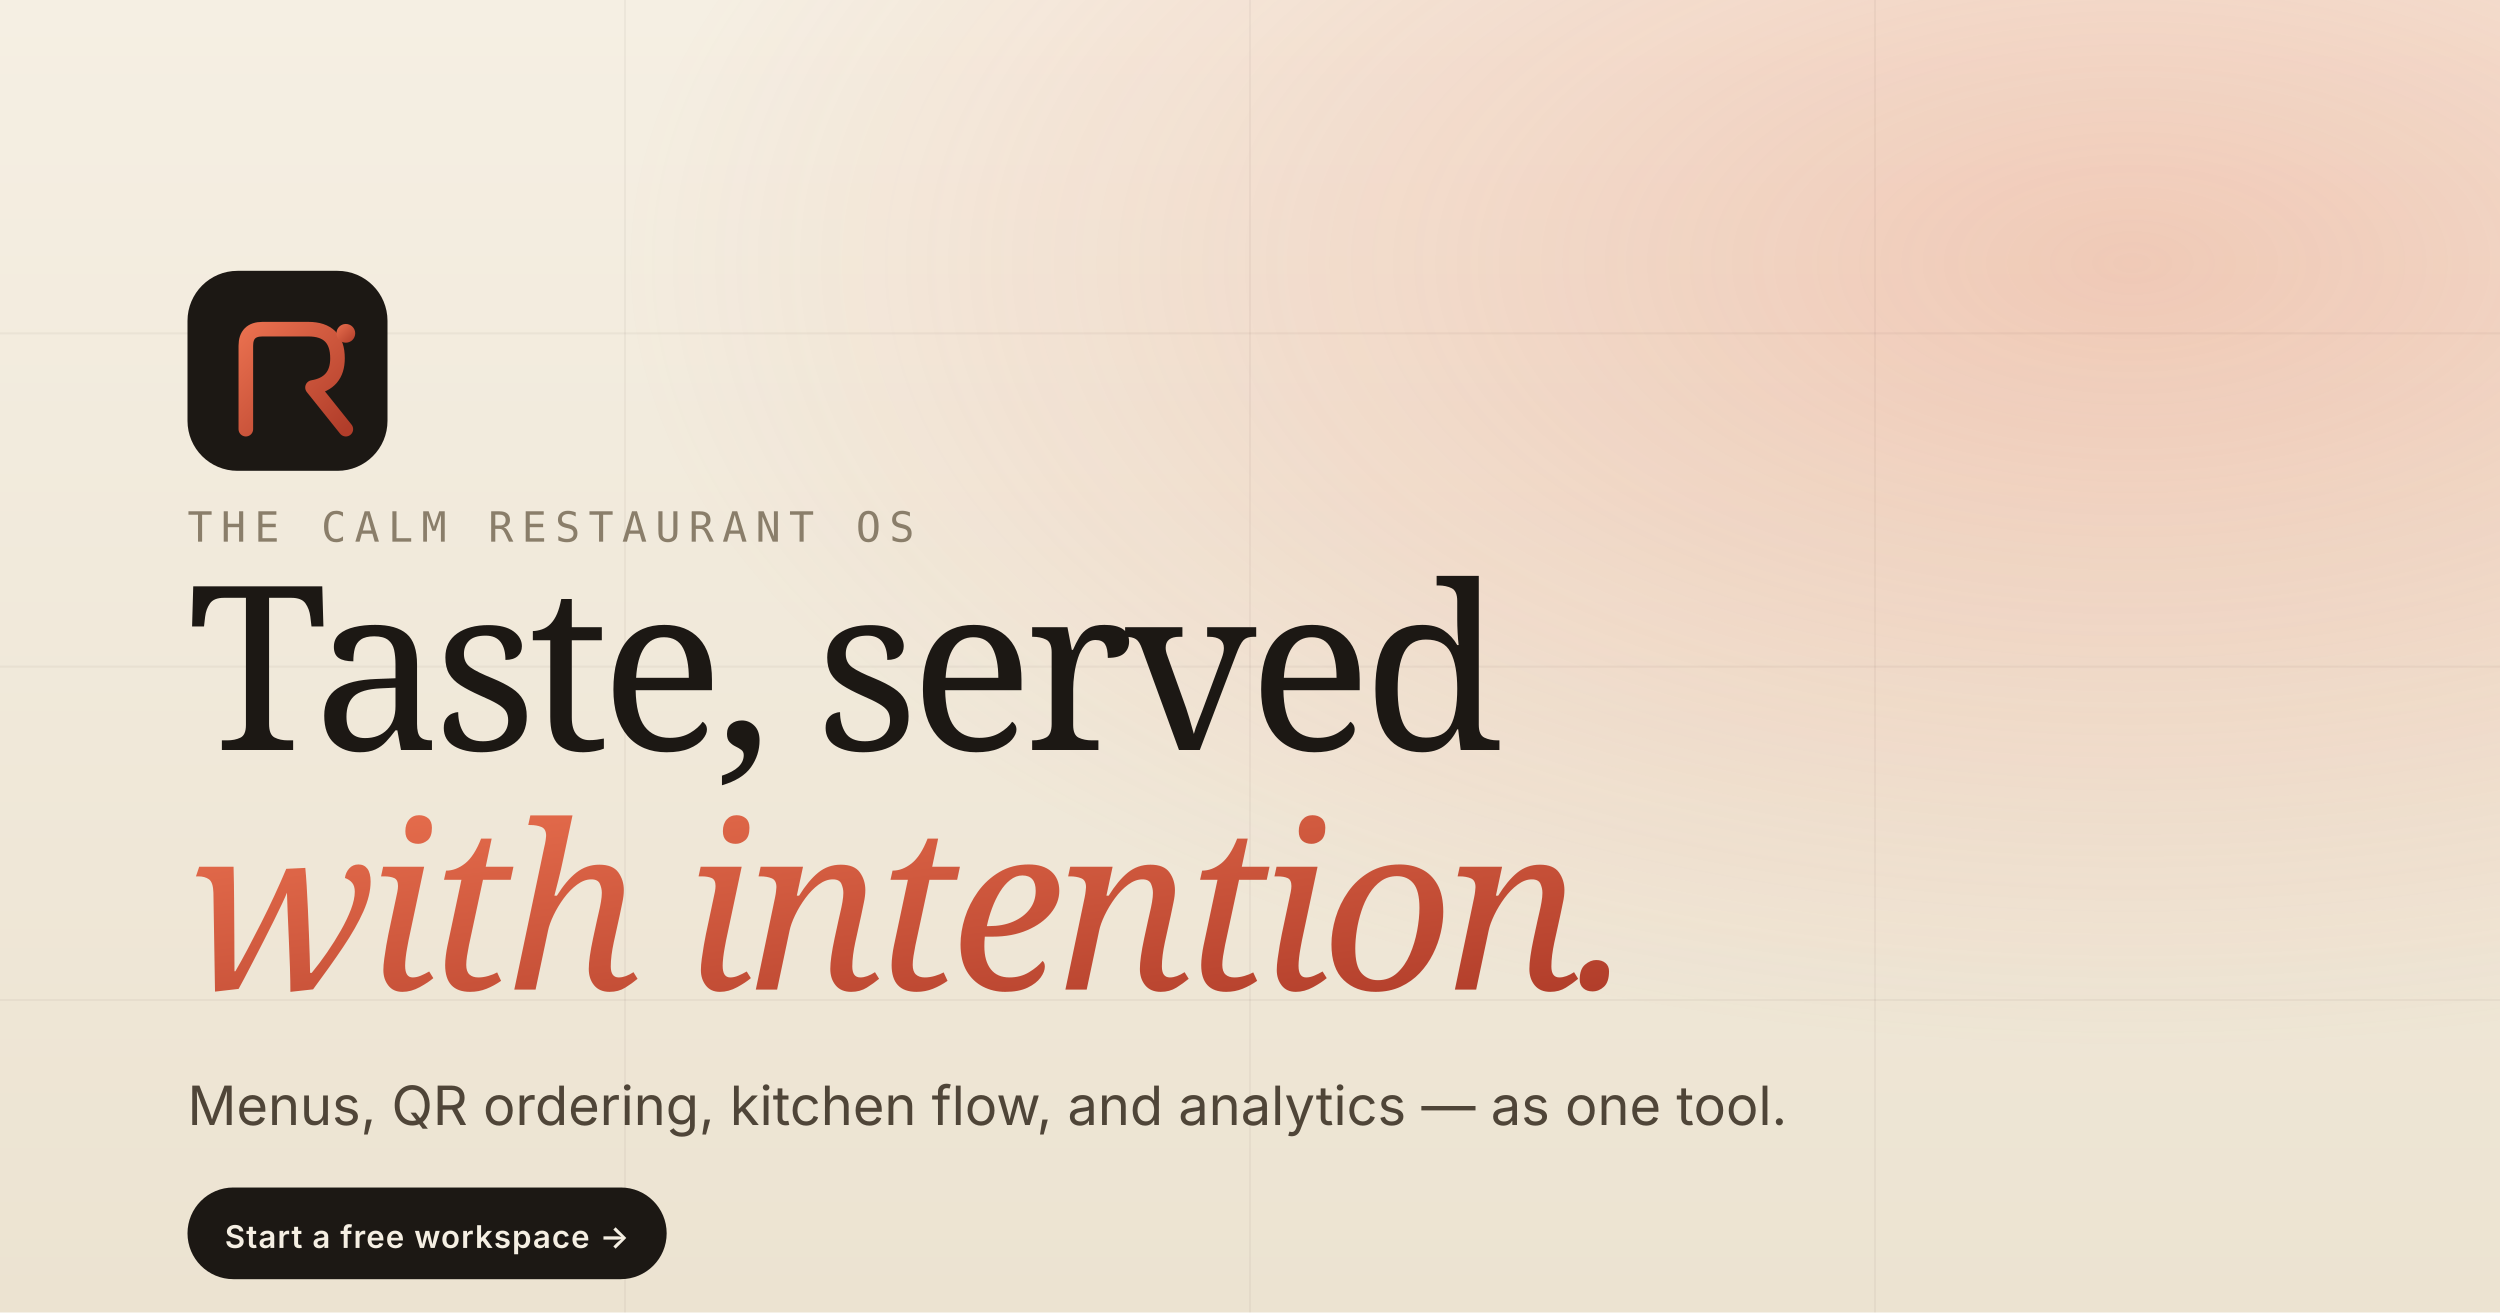
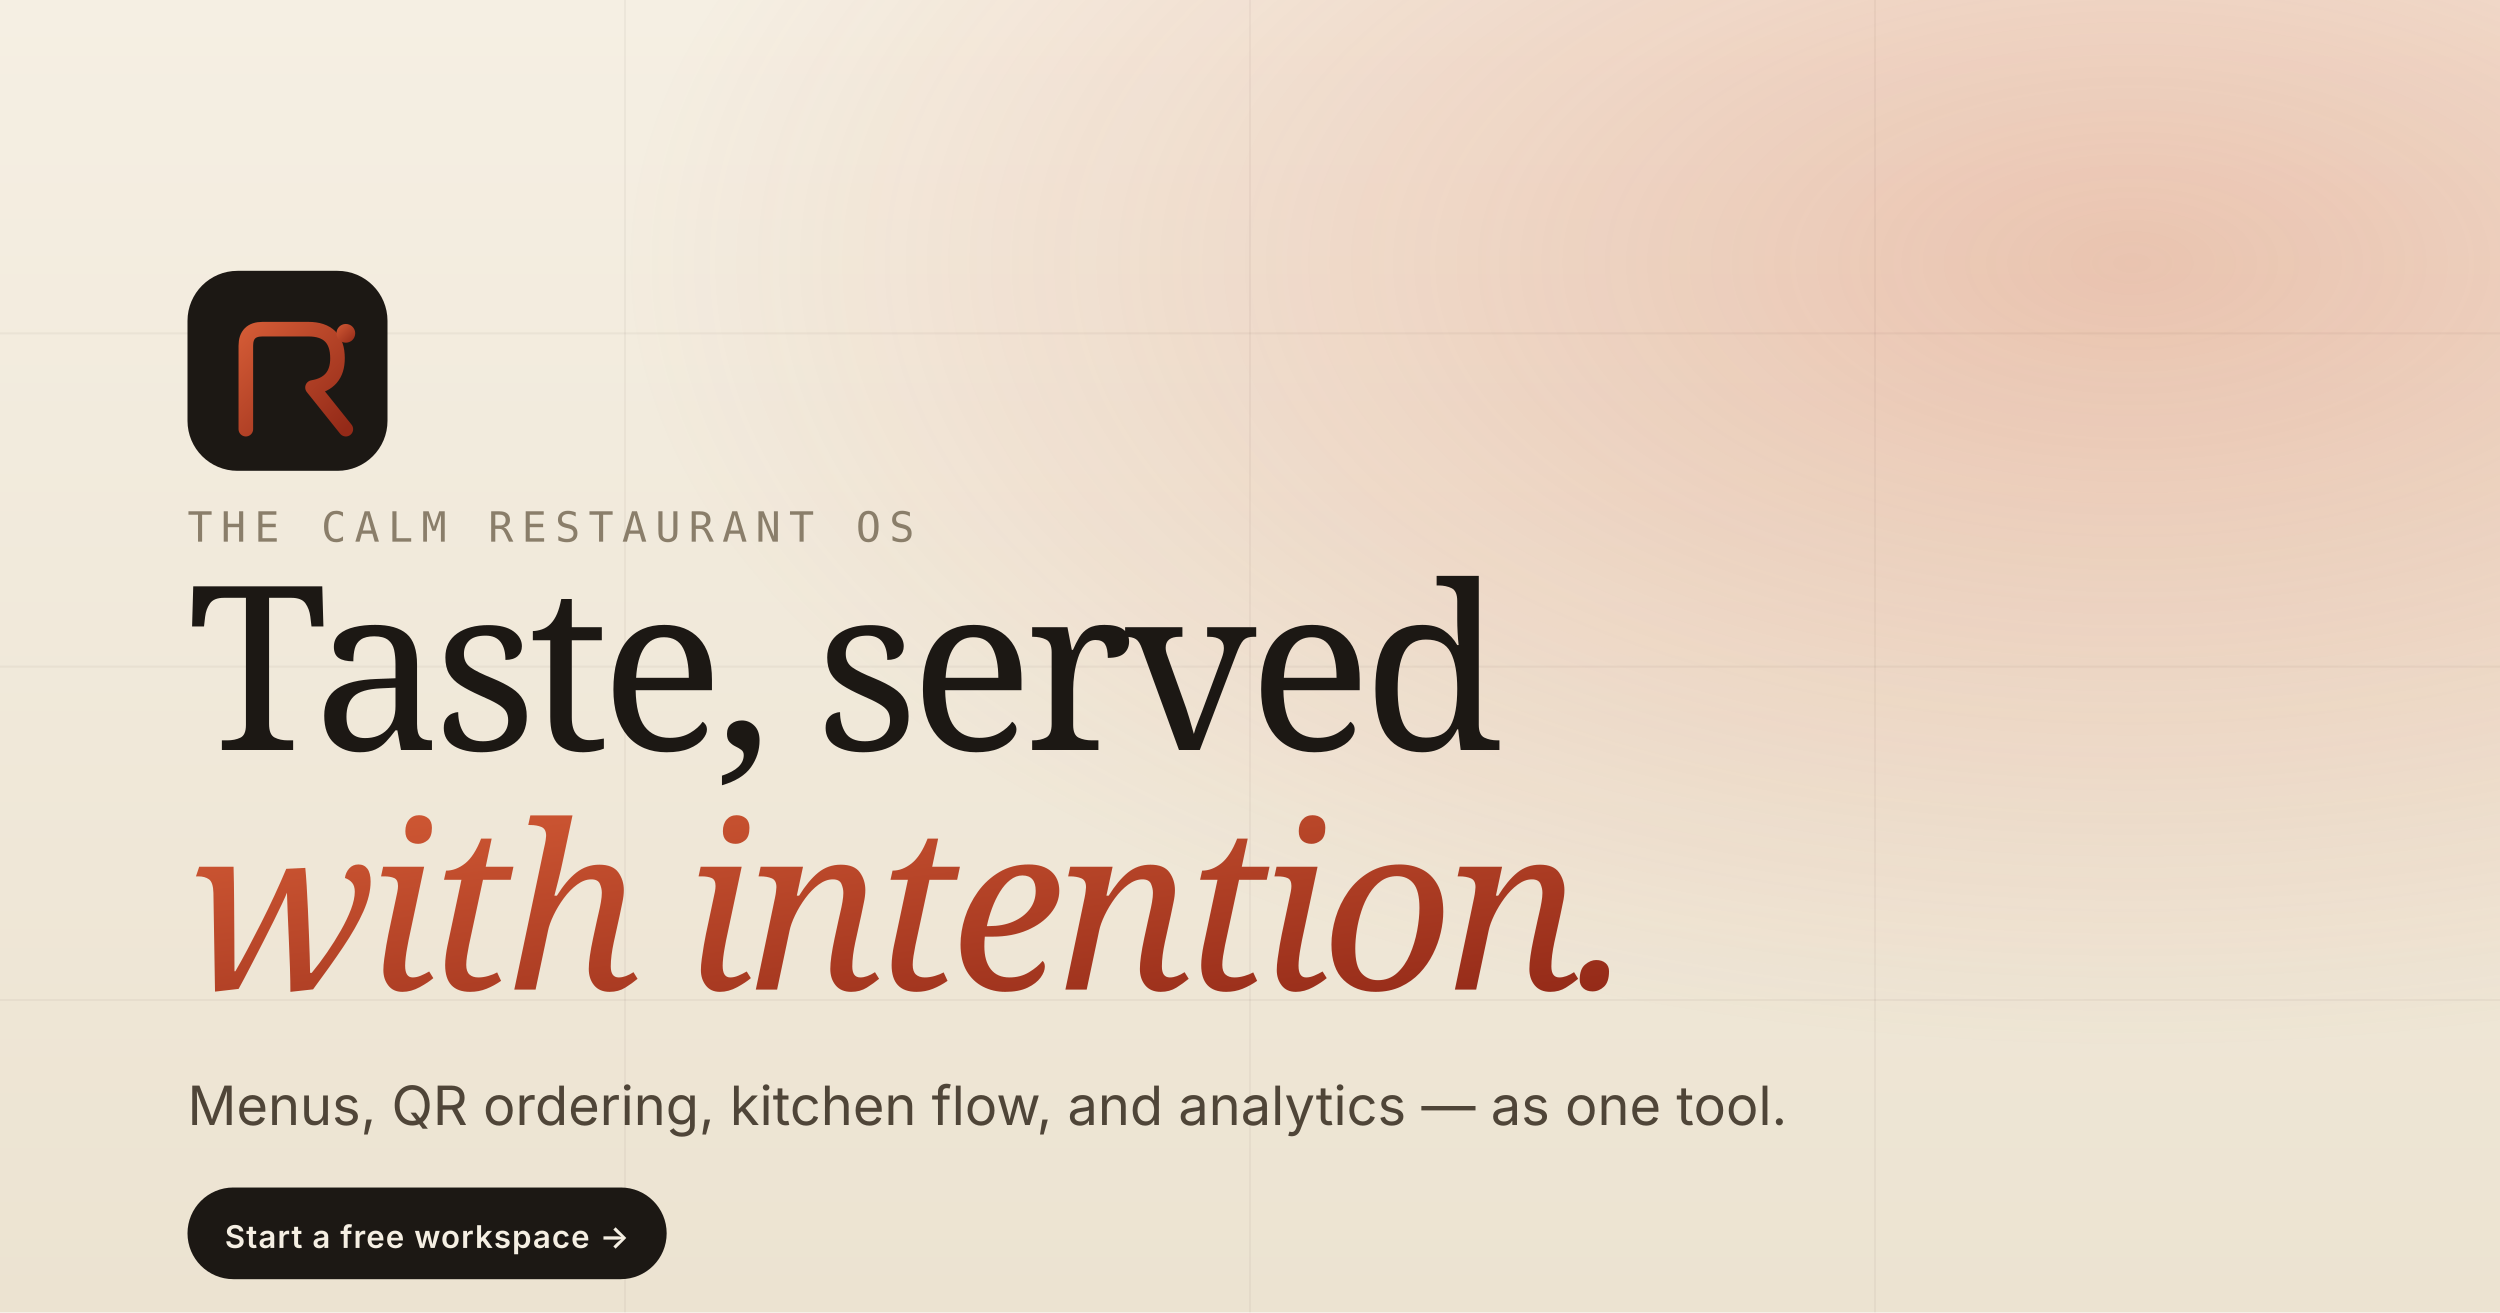
<svg xmlns="http://www.w3.org/2000/svg" viewBox="0 0 1200 630" width="1200" height="630">
  <defs>
    <linearGradient id="og-bg" x1="0" y1="0" x2="0" y2="1">
      <stop offset="0%" stop-color="#F5EFE3" />
      <stop offset="100%" stop-color="#ECE3D1" />
    </linearGradient>
    <linearGradient id="og-coral" x1="0" y1="0" x2="1" y2="1">
-       <stop offset="0%" stop-color="#E86F4E" />
-       <stop offset="100%" stop-color="#B13D2A" />
+       <stop offset="0%" stop-color="#D25A35" />
+       <stop offset="100%" stop-color="#942A18" />
    </linearGradient>
    <radialGradient id="og-glow" cx="85%" cy="20%" r="60%">
-       <stop offset="0%" stop-color="#E86F4E" stop-opacity="0.28" />
-       <stop offset="100%" stop-color="#E86F4E" stop-opacity="0" />
+       <stop offset="0%" stop-color="#D25A35" stop-opacity="0.28" />
+       <stop offset="100%" stop-color="#D25A35" stop-opacity="0" />
    </radialGradient>
  </defs>
  <rect width="1200" height="630" fill="url(#og-bg)" />
  <rect width="1200" height="630" fill="url(#og-glow)" />
  <g stroke="#1C1814" stroke-opacity="0.04">
    <line x1="0" y1="160" x2="1200" y2="160" />
    <line x1="0" y1="320" x2="1200" y2="320" />
    <line x1="0" y1="480" x2="1200" y2="480" />
    <line x1="300" y1="0" x2="300" y2="630" />
    <line x1="600" y1="0" x2="600" y2="630" />
    <line x1="900" y1="0" x2="900" y2="630" />
  </g>
  <g transform="translate(90,130)">
    <rect width="96" height="96" rx="24" fill="#1C1814" />
    <path d="M28 76 V36 Q28 28 36 28 H58 Q72 28 72 42 Q72 54 60 56 L76 76" fill="none" stroke="url(#og-coral)" stroke-width="7" stroke-linecap="round" stroke-linejoin="round" />
    <circle cx="76" cy="30" r="4.5" fill="url(#og-coral)" />
  </g>
  <text x="90" y="260" font-family="JetBrains Mono, monospace" font-size="20" fill="#8A7E6A" letter-spacing="4">THE CALM RESTAURANT OS</text>
  <text x="90" y="360" font-family="Fraunces, Georgia, serif" font-size="110" fill="#1C1814" letter-spacing="-4" font-weight="500">Taste, served</text>
  <text x="90" y="475" font-family="Fraunces, Georgia, serif" font-size="110" font-style="italic" font-weight="400" fill="url(#og-coral)" letter-spacing="-4">with intention.</text>
  <text x="90" y="540" font-family="Inter, sans-serif" font-size="26" fill="#4F4538">
    Menus, QR ordering, kitchen flow, and analytics — as one tool.
  </text>
  <g transform="translate(90,570)">
    <rect width="230" height="44" rx="22" fill="#1C1814" />
    <text x="115" y="29" text-anchor="middle" font-family="Inter, sans-serif" font-size="15" fill="#F5EFE3" font-weight="600" letter-spacing="0.5">
      Start a free workspace →
    </text>
  </g>
</svg>
